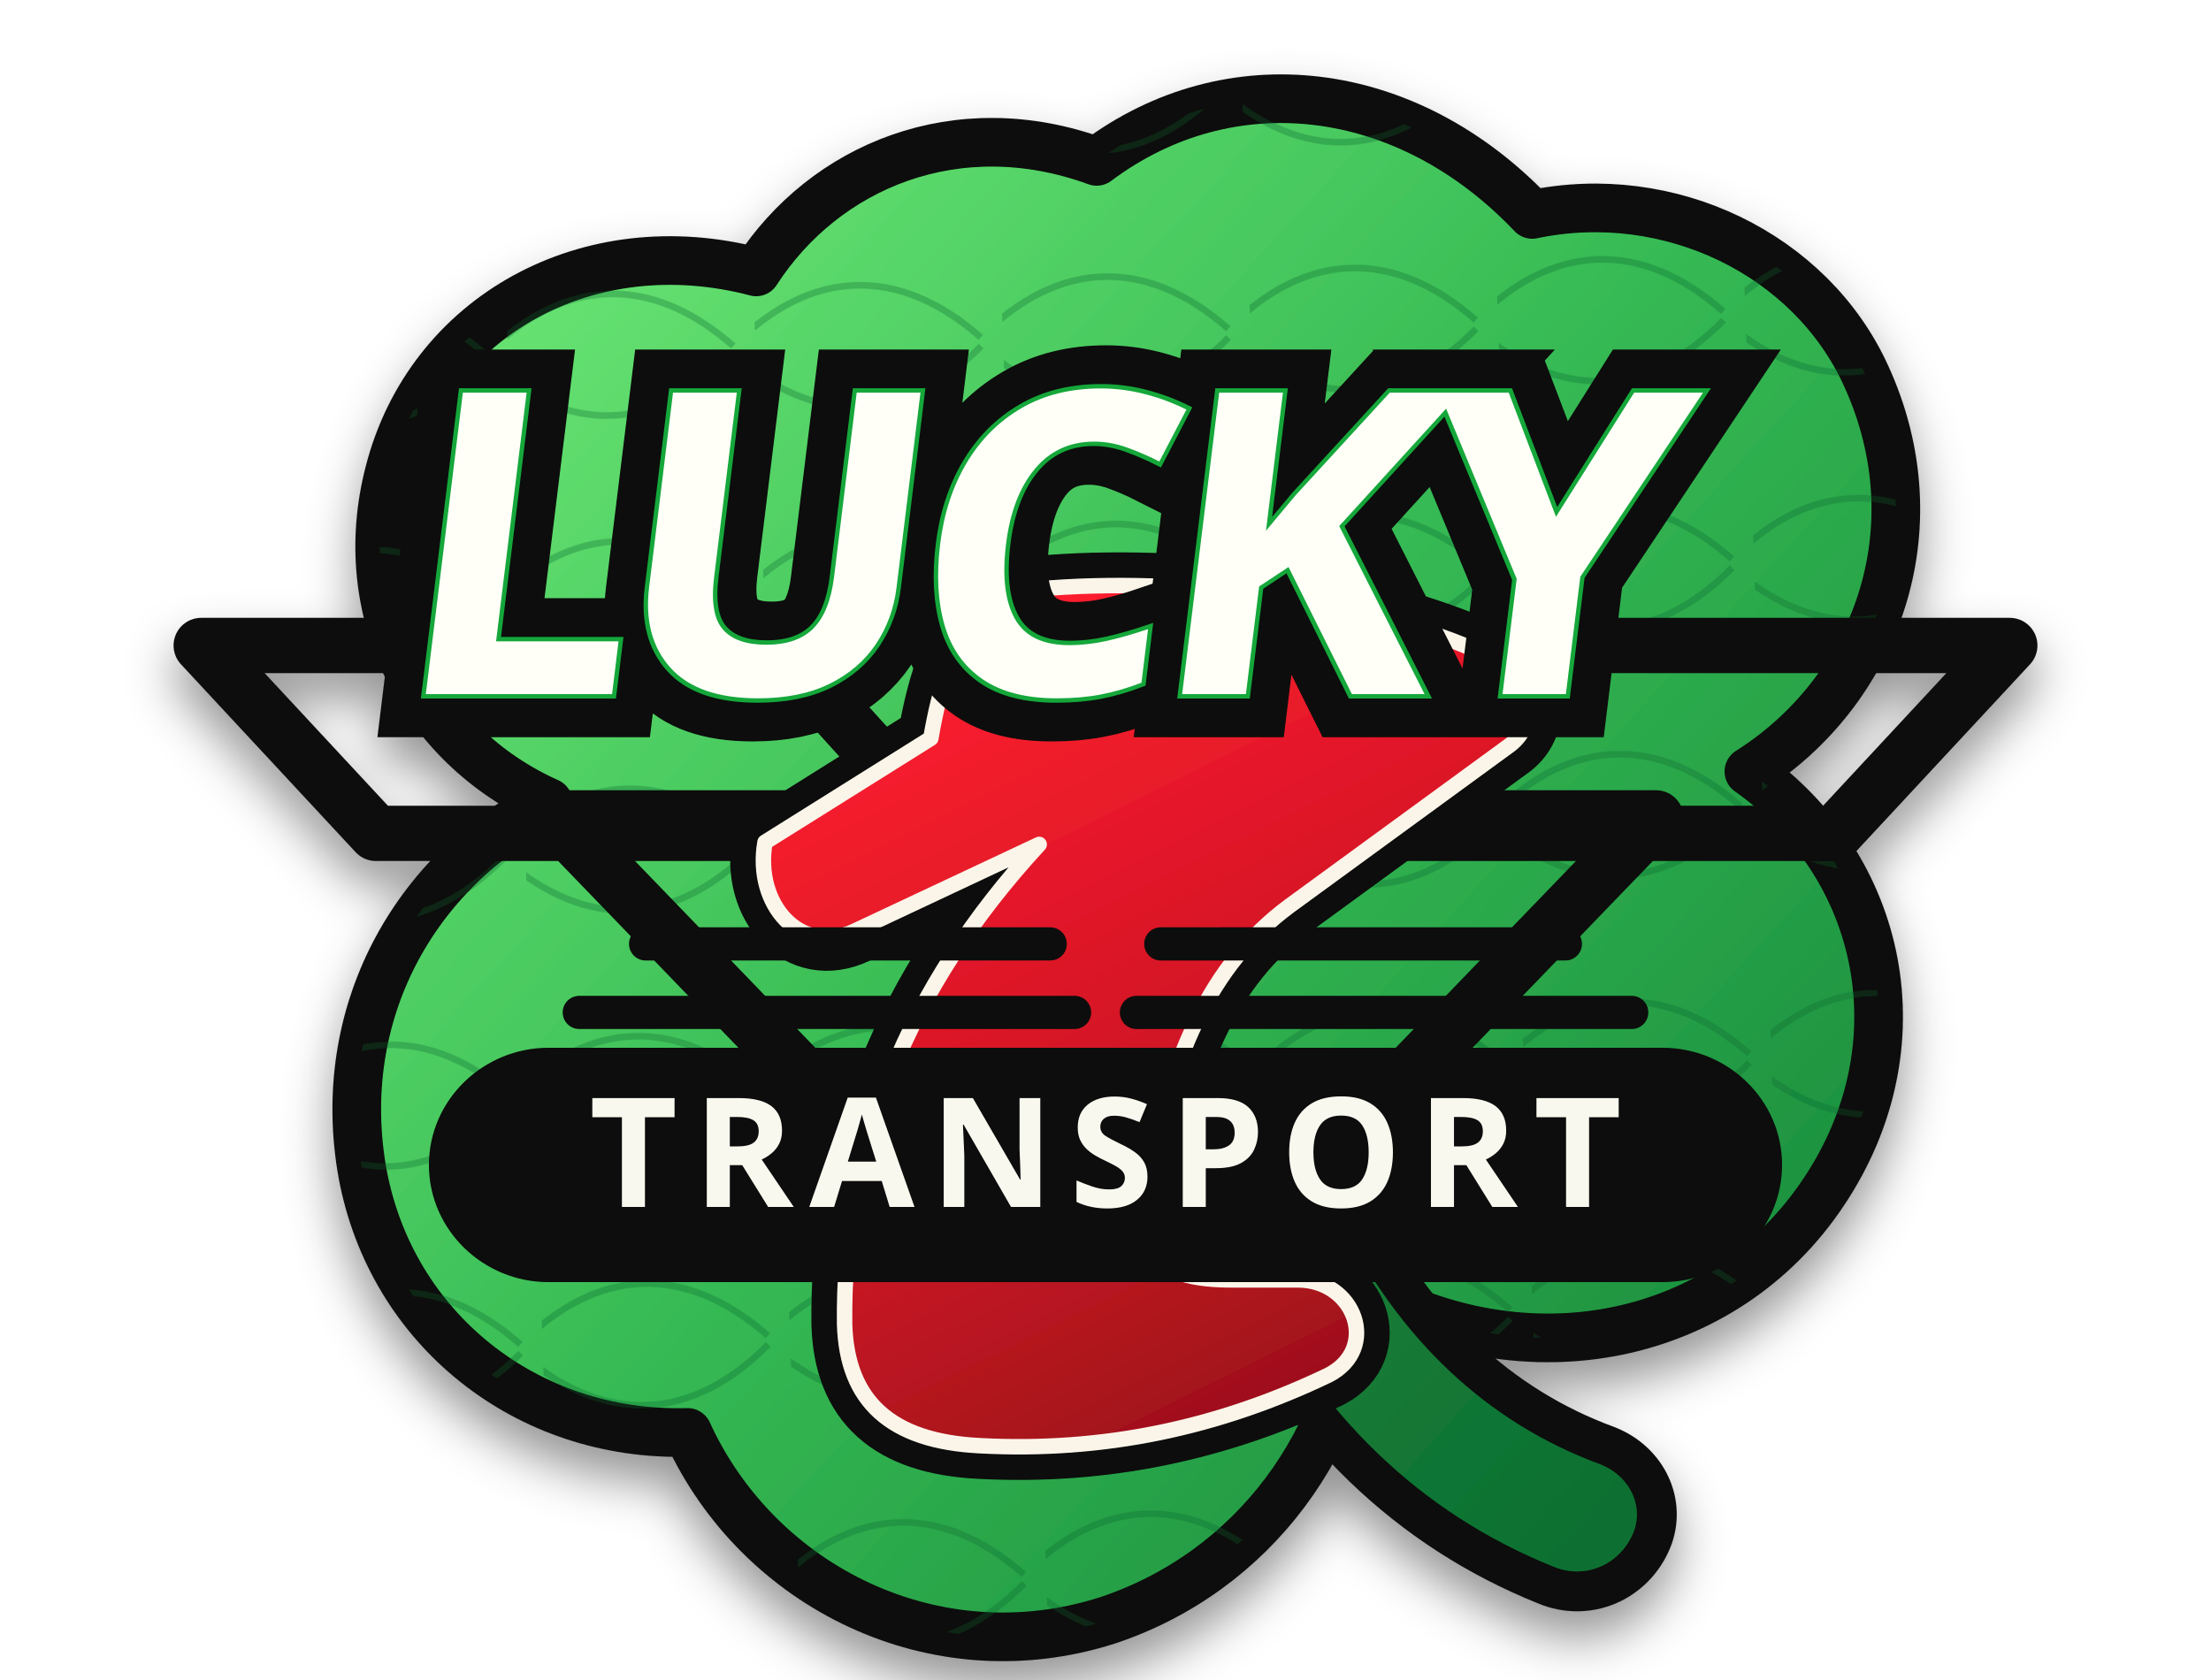
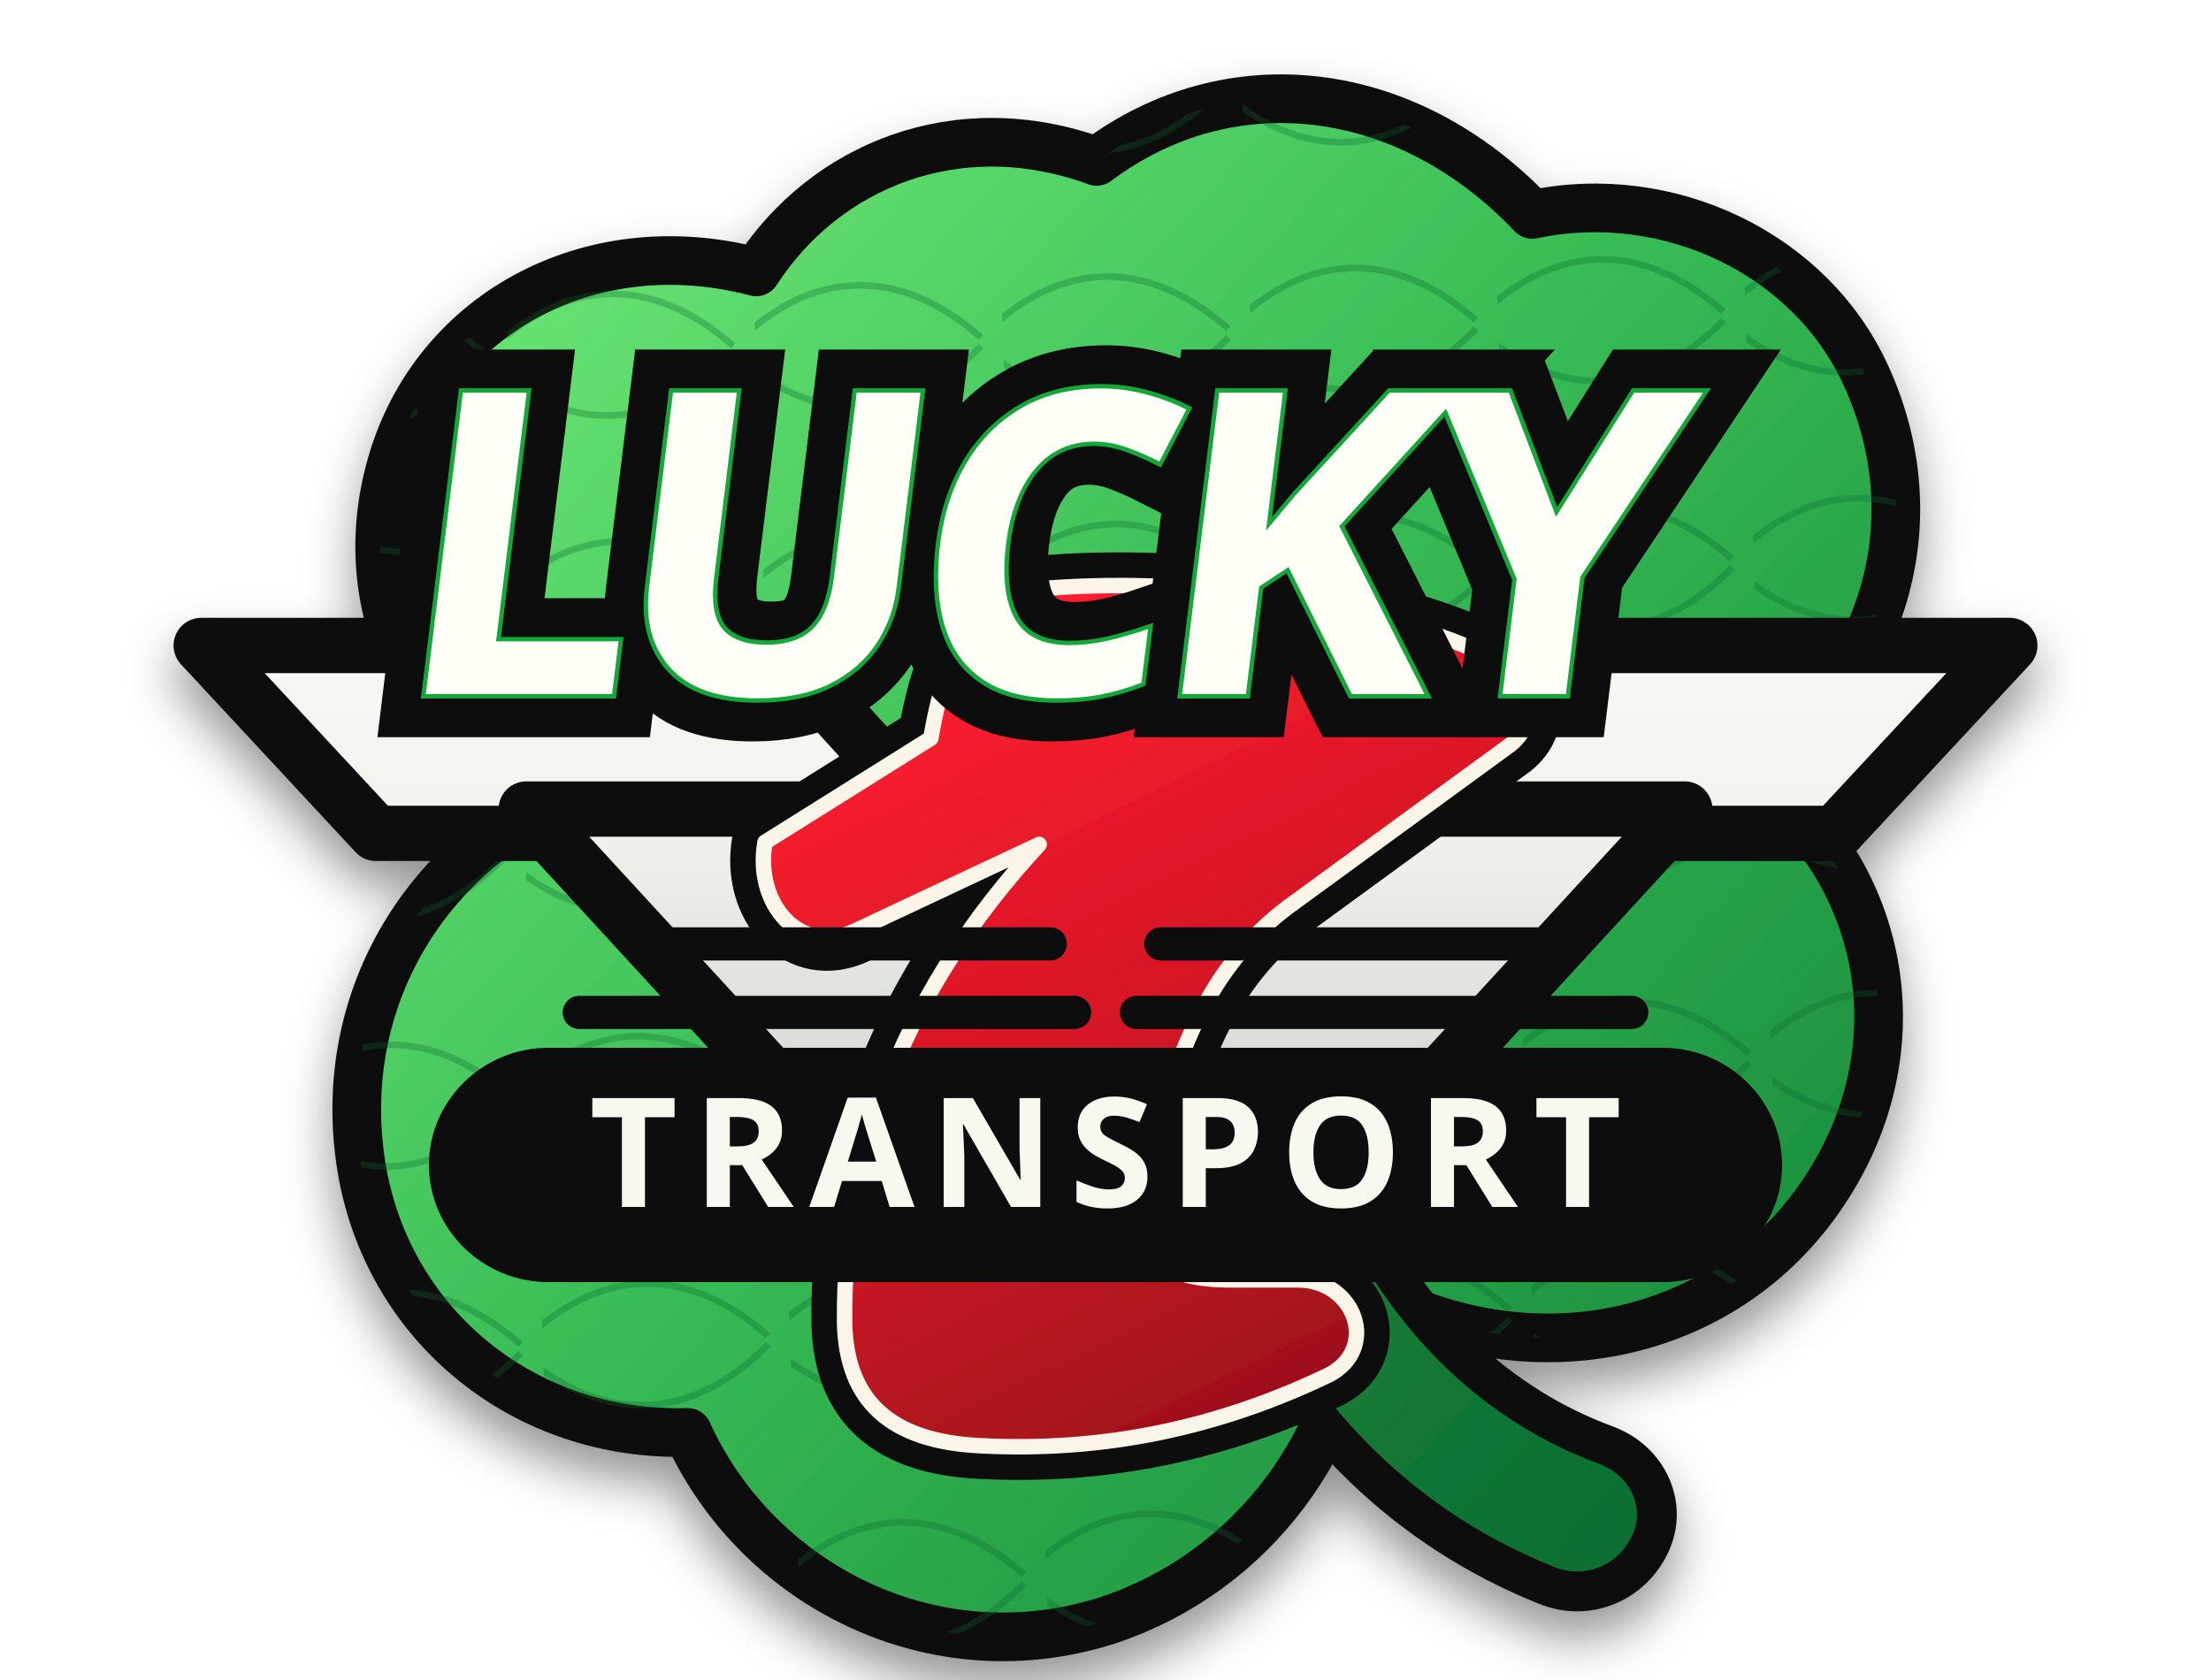
<svg xmlns="http://www.w3.org/2000/svg" viewBox="0 0 1000 760" role="img" aria-labelledby="title desc">
  <defs>
    <filter id="drop" x="-12%" y="-12%" width="124%" height="124%">
      <feDropShadow dx="0" dy="12" stdDeviation="11" flood-color="#000" flood-opacity=".42" />
    </filter>
    <linearGradient id="leaf" x1="170" y1="86" x2="830" y2="690" gradientUnits="userSpaceOnUse">
      <stop offset="0" stop-color="#71eb78" />
      <stop offset=".5" stop-color="#36ba54" />
      <stop offset="1" stop-color="#16863a" />
    </linearGradient>
    <linearGradient id="leafDark" x1="185" y1="135" x2="780" y2="665" gradientUnits="userSpaceOnUse">
      <stop offset="0" stop-color="#28a94a" />
      <stop offset="1" stop-color="#0e6e31" />
    </linearGradient>
    <linearGradient id="whiteMetal" x1="0" y1="170" x2="0" y2="520" gradientUnits="userSpaceOnUse">
      <stop offset="0" stop-color="#fff" />
      <stop offset=".55" stop-color="#f3f4ee" />
      <stop offset="1" stop-color="#cfd5ce" />
    </linearGradient>
    <linearGradient id="redSeven" x1="405" y1="292" x2="580" y2="645" gradientUnits="userSpaceOnUse">
      <stop offset="0" stop-color="#ff202f" />
      <stop offset=".52" stop-color="#d41426" />
      <stop offset="1" stop-color="#9a111a" />
    </linearGradient>
    <pattern id="leafVeins" width="112" height="112" patternUnits="userSpaceOnUse" patternTransform="rotate(-2)">
      <path d="M-10 56c36-34 76-34 112 0m-112 4c36 34 76 34 112 0" fill="none" stroke="#0a662e" stroke-width="3" opacity=".36" />
    </pattern>
  </defs>
  <g filter="url(#drop)">
    <path d="M496 73c60-45 140-36 197 24 62-13 126 18 151 73 32 70 4 143-53 179 61 43 78 124 34 190-45 68-135 86-210 43-4 69-48 129-114 151-78 25-158-15-190-85-73 2-134-47-147-117-13-72 23-137 84-168-58-26-88-87-72-149 18-71 90-111 166-91 31-48 91-73 154-50Z" fill="url(#leaf)" stroke="#070907" stroke-width="22" stroke-linejoin="round" />
    <path d="M496 73c60-45 140-36 197 24 62-13 126 18 151 73 32 70 4 143-53 179 61 43 78 124 34 190-45 68-135 86-210 43-4 69-48 129-114 151-78 25-158-15-190-85-73 2-134-47-147-117-13-72 23-137 84-168-58-26-88-87-72-149 18-71 90-111 166-91 31-48 91-73 154-50Z" fill="url(#leafVeins)" opacity=".86" />
    <path d="M614 548c26 52 64 88 113 106 18 7 27 26 20 43-8 19-29 28-48 20-62-25-110-71-143-138Z" fill="url(#leafDark)" stroke="#070907" stroke-width="18" stroke-linejoin="round" />
-     <path d="M91 292h260l77 85H170Z" fill="none" stroke="#070907" stroke-width="25" stroke-linejoin="round" />
-     <path d="M909 292H649l-77 85h258Z" fill="none" stroke="#070907" stroke-width="25" stroke-linejoin="round" />
-     <path d="M251 370h498L500 628Z" fill="none" stroke="#070907" stroke-width="25" stroke-linejoin="round" />
+     <path d="M91 292h260l77 85H170Z" fill="url(#whiteMetal)" stroke="#070907" stroke-width="25" stroke-linejoin="round" />
+     <path d="M909 292H649l-77 85h258Z" fill="url(#whiteMetal)" stroke="#070907" stroke-width="25" stroke-linejoin="round" />
+     <path d="M238 366h524L500 651Z" fill="url(#whiteMetal)" stroke="#070907" stroke-width="25" stroke-linejoin="round" />
    <path d="M421 334c8-47 23-66 54-68 68-5 151 7 203 33 15 8 18 28 5 38l-100 73c-35 26-55 68-65 133-4 25 7 36 39 36h30c26 0 37 31 14 43-50 24-102 35-158 32-40-2-60-20-61-55-1-79 28-152 88-217l-83 39c-25 12-46-12-41-40Z" fill="url(#redSeven)" stroke="#070907" stroke-width="30" stroke-linejoin="round" />
    <path d="M421 334c8-47 23-66 54-68 68-5 151 7 203 33 15 8 18 28 5 38l-100 73c-35 26-55 68-65 133-4 25 7 36 39 36h30c26 0 37 31 14 43-50 24-102 35-158 32-40-2-60-20-61-55-1-79 28-152 88-217l-83 39c-25 12-46-12-41-40Z" fill="url(#redSeven)" stroke="#fbf5e9" stroke-width="7" stroke-linejoin="round" />
    <path d="M292 427h183m-213 31h224m-187 31h183M525 427h183m-194 31h224m-204 31h183" fill="none" stroke="#070907" stroke-width="15" stroke-linecap="round" />
    <text x="503" y="314" text-anchor="middle" transform="skewX(-7)" font-family="Impact, Arial Black, sans-serif" font-size="191" font-weight="900" letter-spacing="-10" fill="#f8f8ef" stroke="#070907" stroke-width="39" paint-order="stroke">LUCKY</text>
    <text x="503" y="314" text-anchor="middle" transform="skewX(-7)" font-family="Impact, Arial Black, sans-serif" font-size="191" font-weight="900" letter-spacing="-10" fill="#fffef7" stroke="#12a73a" stroke-width="4" paint-order="stroke">LUCKY</text>
    <path d="M248 482h504c25 0 46 20 46 45s-21 45-46 45H248c-25 0-46-20-46-45s21-45 46-45Z" fill="#080908" stroke="#070907" stroke-width="16" />
    <text x="500" y="501" text-anchor="middle" font-family="Arial Black, Impact, sans-serif" font-size="69" font-weight="900" letter-spacing="7" transform="translate(0 45)" fill="#f8f8ef">TRANSPORT</text>
  </g>
</svg>
